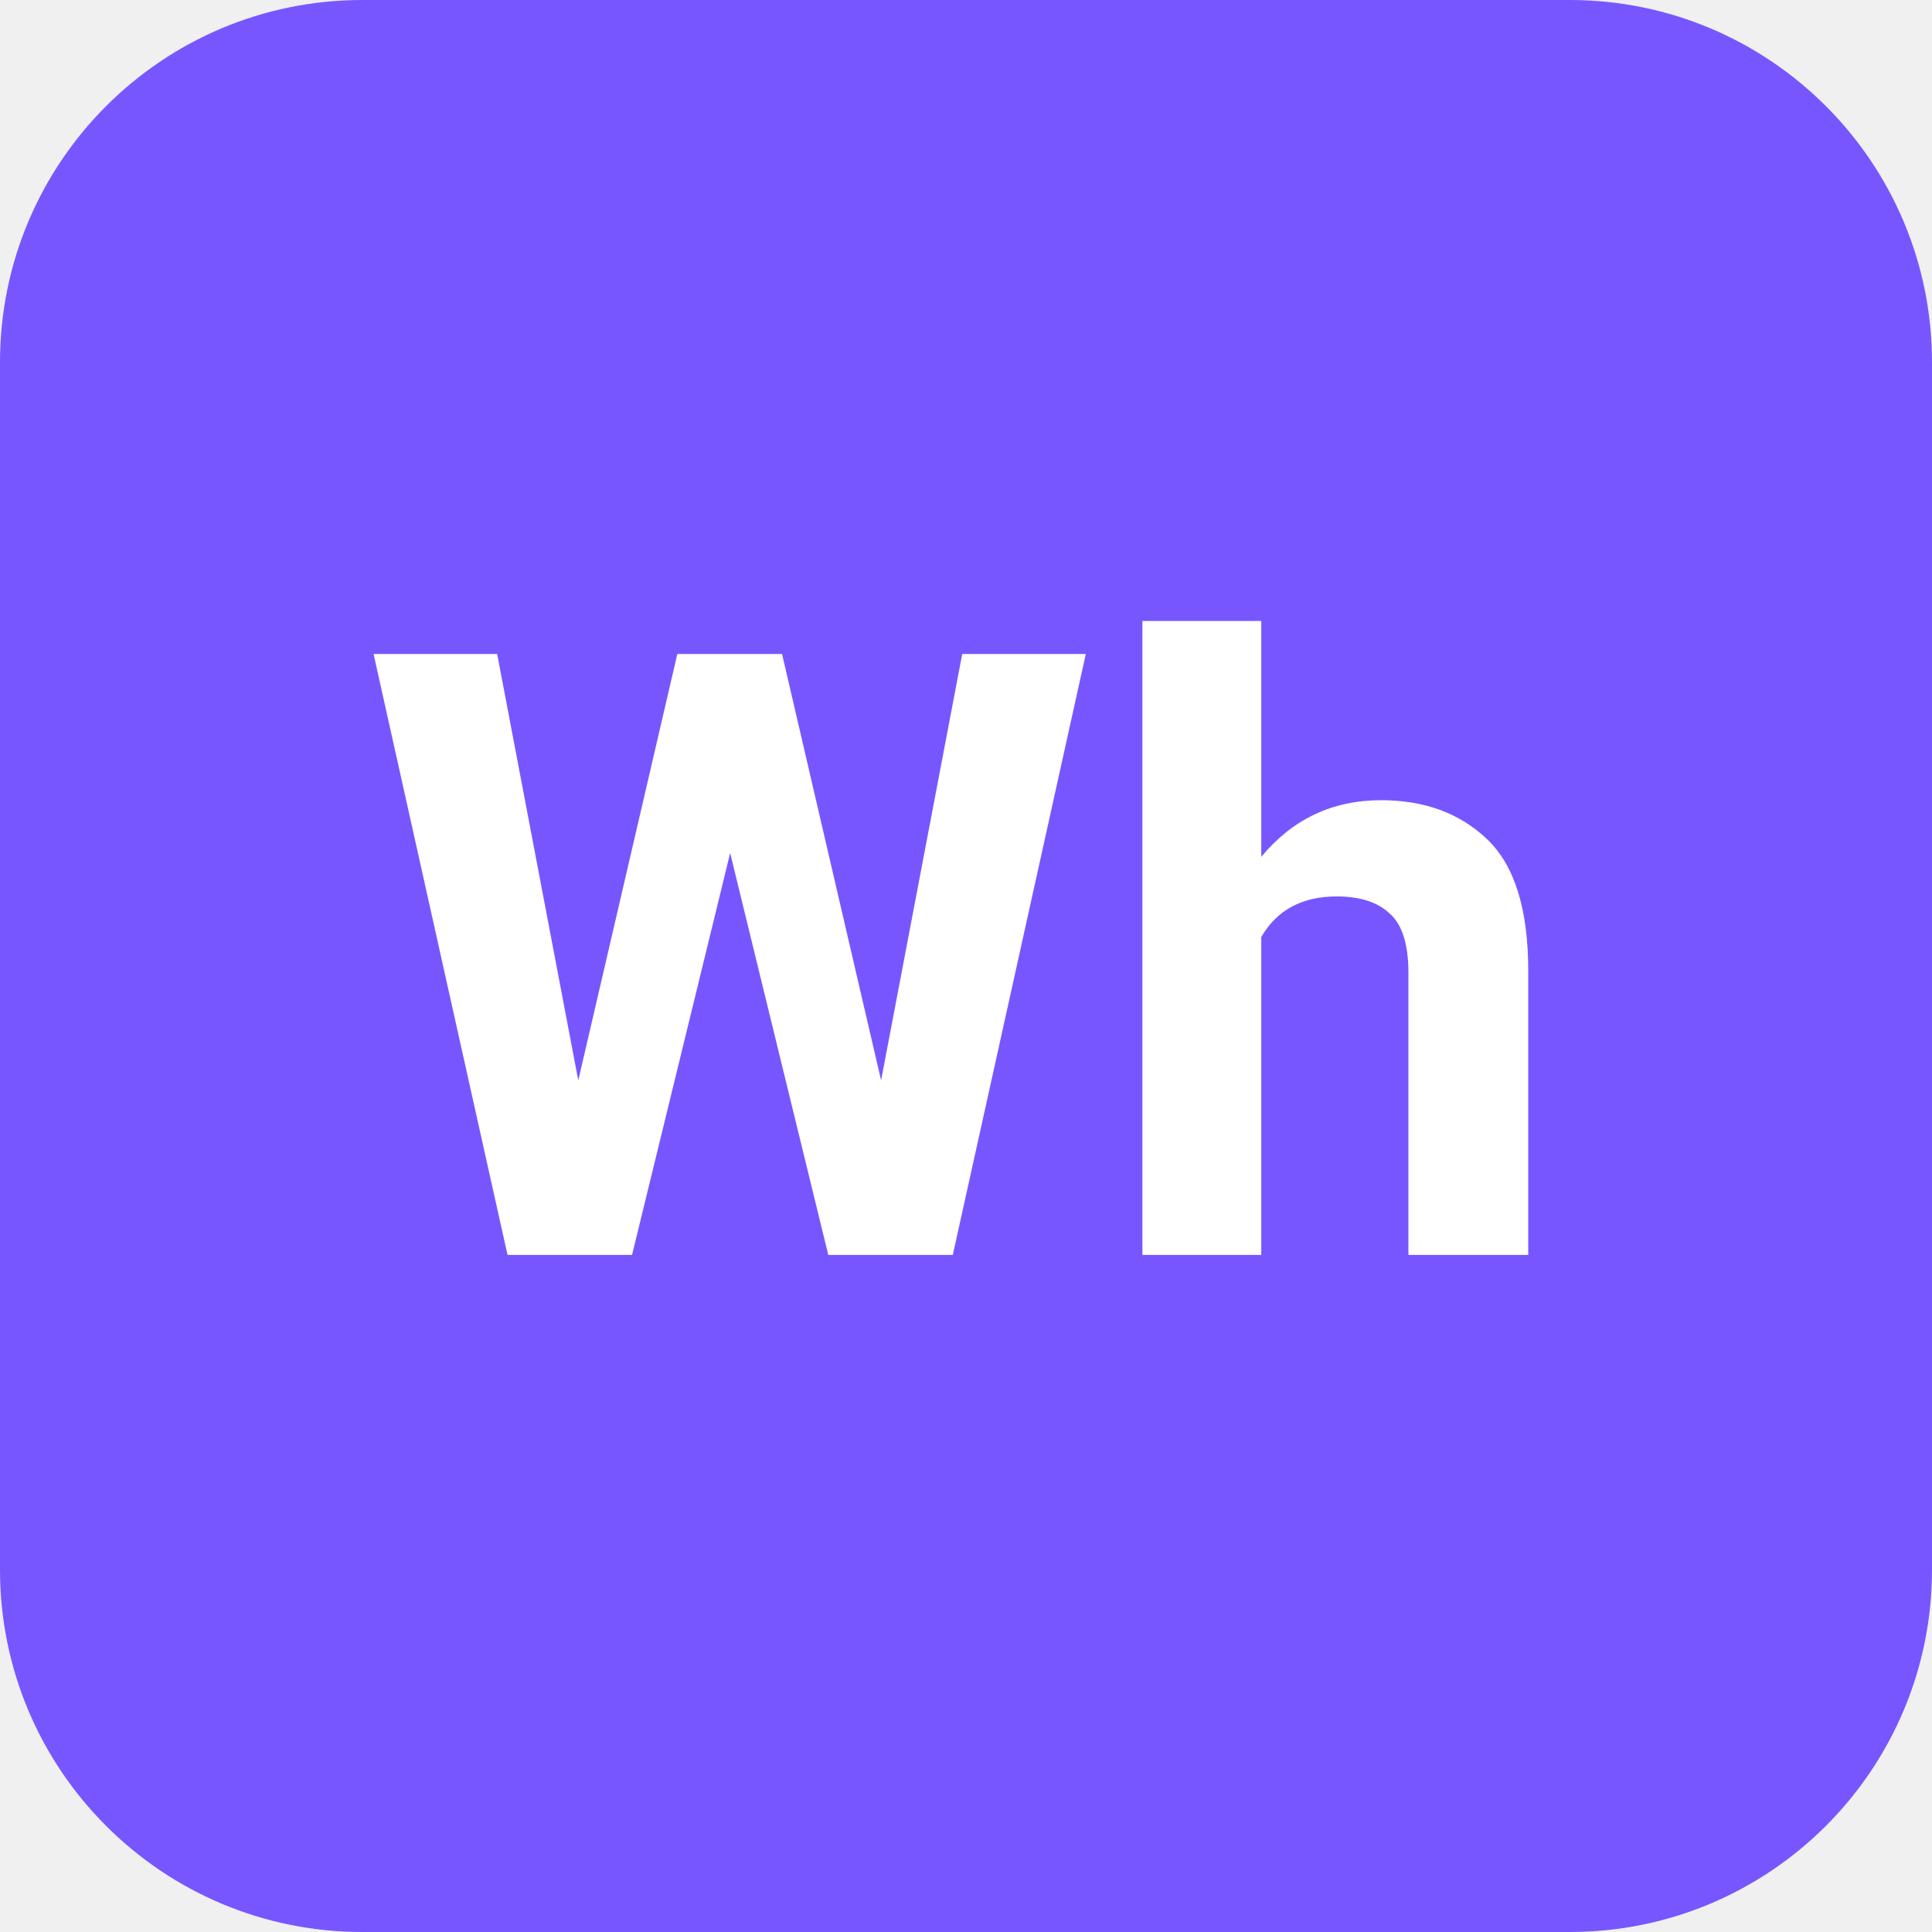
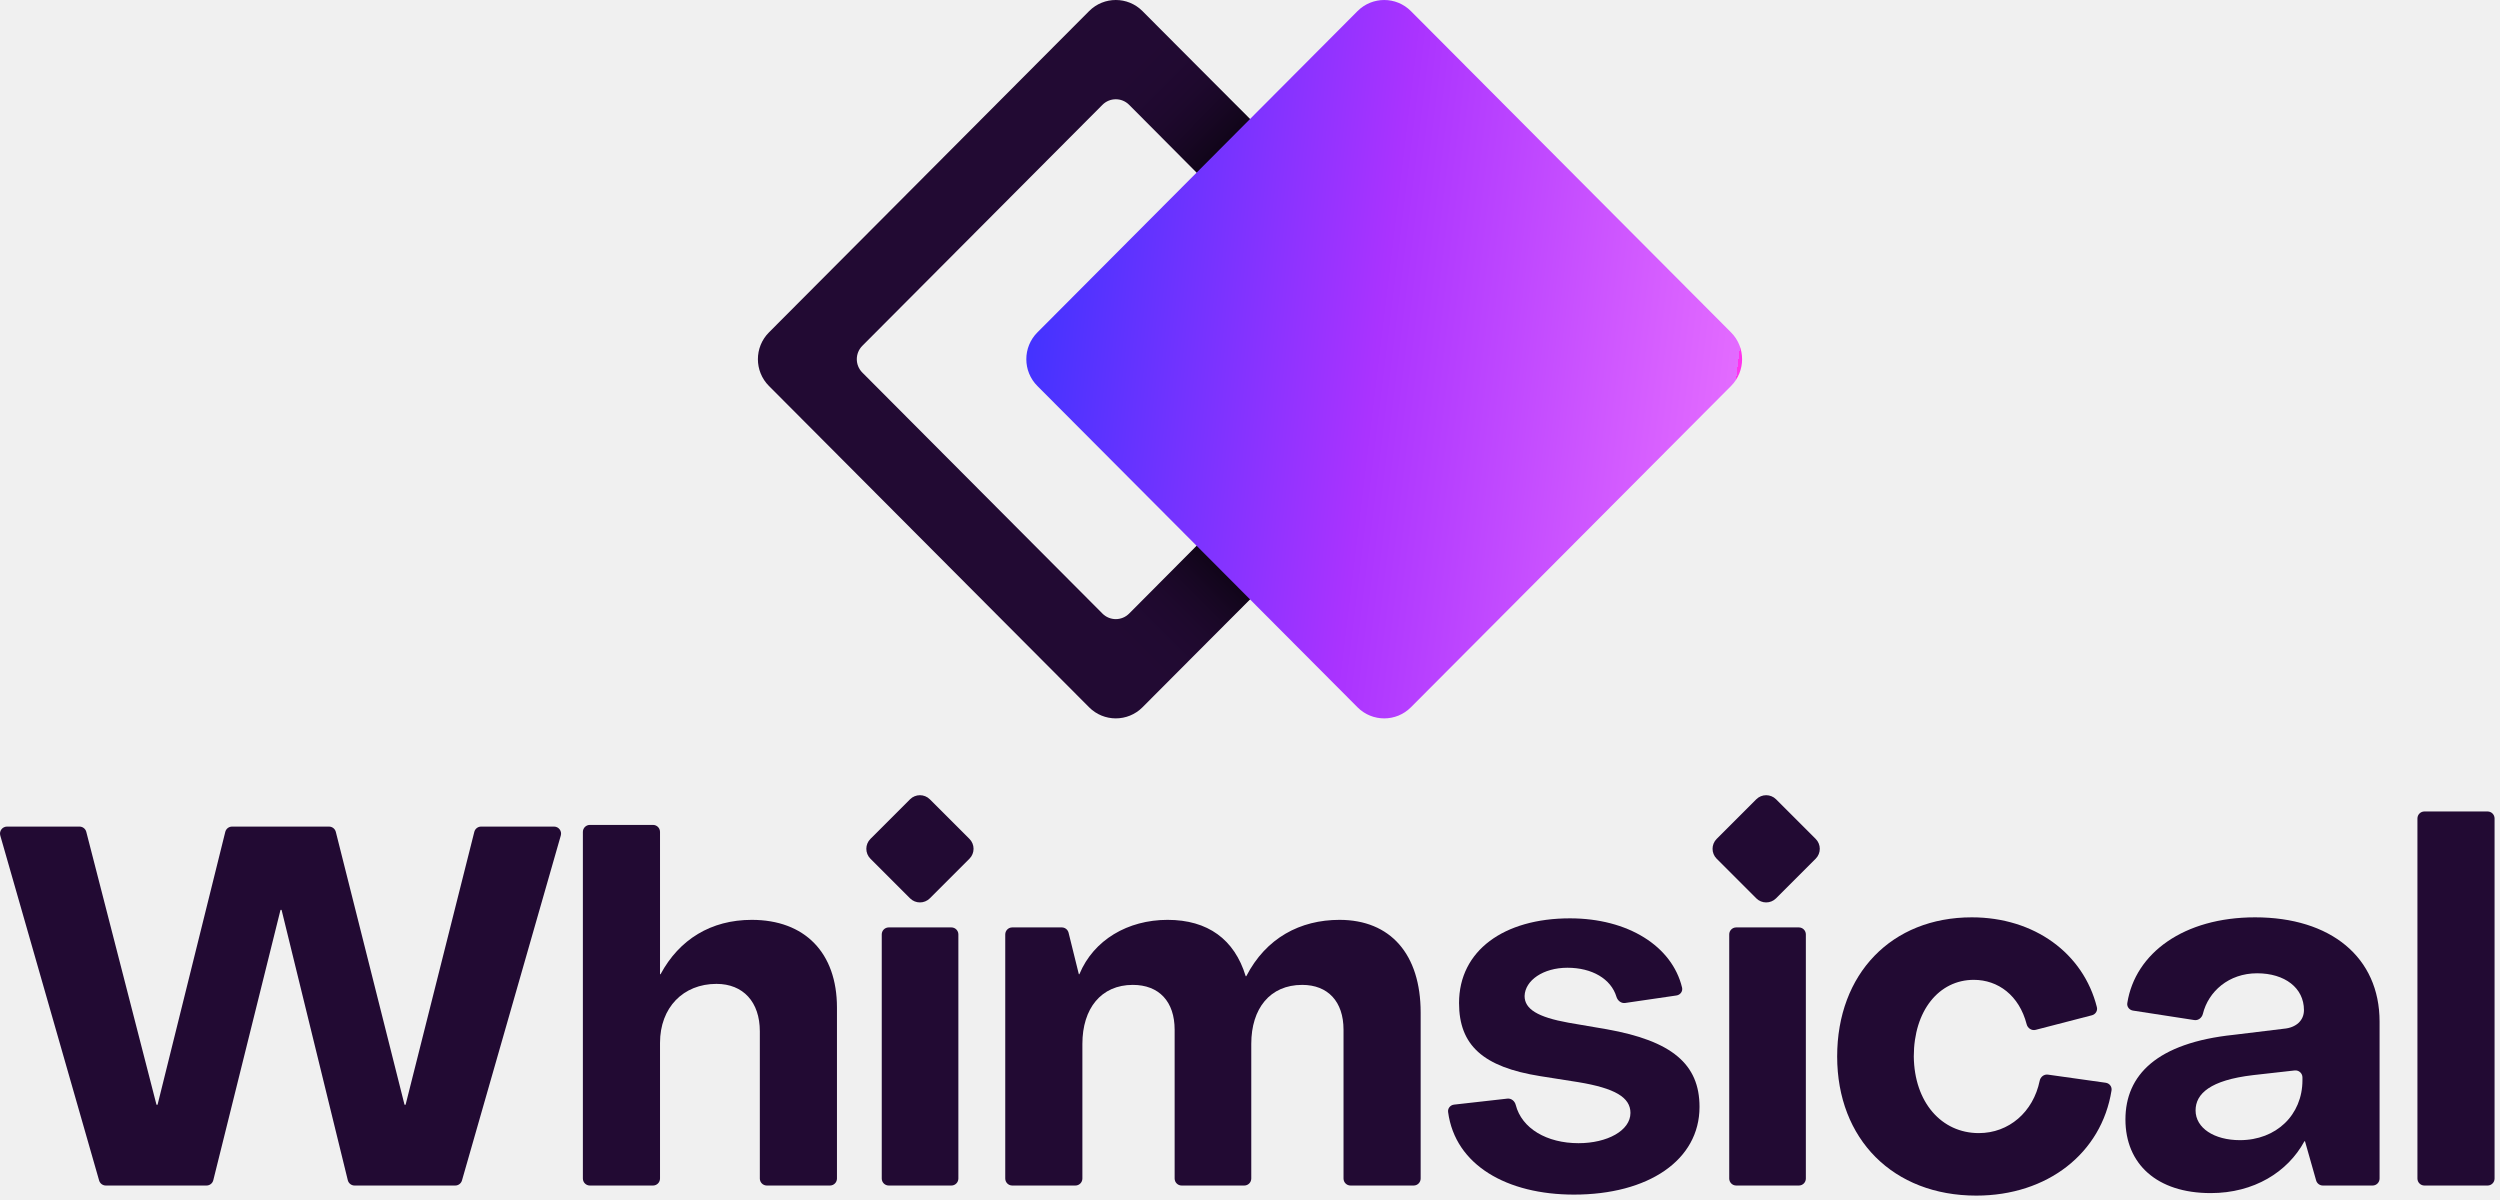
- <svg xmlns="http://www.w3.org/2000/svg" width="32" height="32" viewBox="0 0 32 32">
-   <rect width="32" height="32" rx="6" fill="#7856FF" />
-   <text x="16" y="16" dominant-baseline="central" text-anchor="middle" font-family="-apple-system,BlinkMacSystemFont,'Segoe UI',Roboto,sans-serif" font-size="14" font-weight="600" fill="#fff">Wh</text>
+ <svg xmlns="http://www.w3.org/2000/svg" width="348" height="167" viewBox="0 0 348 167" fill="none">
+   <path fill-rule="evenodd" clip-rule="evenodd" d="M157.175 14.59C156.15 13.56 154.487 13.56 153.461 14.59L120.037 48.136C119.011 49.165 119.011 50.834 120.037 51.863L153.461 85.41C154.487 86.439 156.15 86.439 157.175 85.41L190.6 51.863C191.625 50.834 191.625 49.165 190.6 48.136L157.175 14.59ZM159.032 1.544C156.981 -0.515 153.655 -0.515 151.604 1.544L107.038 46.272C104.987 48.331 104.987 51.668 107.038 53.727L151.604 98.455C153.655 100.514 156.981 100.514 159.032 98.455L203.598 53.727C205.649 51.668 205.649 48.331 203.598 46.272L159.032 1.544Z" fill="#220A33" />
+   <mask id="mask0_3284_8635" style="mask-type:alpha" maskUnits="userSpaceOnUse" x="105" y="0" width="101" height="100">
+     <path fill-rule="evenodd" clip-rule="evenodd" d="M157.175 14.59C156.15 13.56 154.487 13.56 153.461 14.59L120.037 48.136C119.011 49.165 119.011 50.834 120.037 51.863L153.461 85.41C154.487 86.439 156.15 86.439 157.175 85.41L190.6 51.863C191.625 50.834 191.625 49.165 190.6 48.136L157.175 14.59ZM159.032 1.544C156.981 -0.515 153.655 -0.515 151.604 1.544L107.038 46.272C104.987 48.331 104.987 51.668 107.038 53.727L151.604 98.455C153.655 100.514 156.981 100.514 159.032 98.455L203.598 53.727C205.649 51.668 205.649 48.331 203.598 46.272L159.032 1.544Z" fill="#220A33" />
+   </mask>
+   <g mask="url(#mask0_3284_8635)">
+     <g filter="url(#filter0_d_3284_8635)">
+       <path d="M188.968 1.545C191.019 -0.514 194.345 -0.514 196.396 1.545L240.962 46.273C243.013 48.332 243.013 51.669 240.962 53.728L196.396 98.456C194.345 100.515 191.019 100.515 188.968 98.456L144.402 53.728C142.351 51.669 142.351 48.332 144.402 46.273L188.968 1.545Z" fill="black" />
+     </g>
+   </g>
+   <path d="M188.968 1.545C191.019 -0.514 194.345 -0.514 196.396 1.545L240.962 46.273C243.013 48.332 243.013 51.669 240.962 53.728L196.396 98.456C194.345 100.515 191.019 100.515 188.968 98.456L144.402 53.728C142.351 51.669 142.351 48.332 144.402 46.273L188.968 1.545Z" fill="url(#paint0_linear_3284_8635)" />
+   <path d="M347.244 164.051C347.244 164.59 346.807 165.026 346.269 165.026H337.481C336.943 165.026 336.507 164.59 336.507 164.051V113.93C336.507 113.392 336.943 112.956 337.481 112.956H346.269C346.807 112.956 347.244 113.392 347.244 113.93V164.051Z" fill="#220A33" />
+   <path fill-rule="evenodd" clip-rule="evenodd" d="M307.729 166.079C300.22 166.079 295.861 162.008 295.861 155.833C295.861 149.658 300.22 145.166 310.957 144.044L317.904 143.201C319.589 143.061 320.711 142.079 320.711 140.605C320.711 137.517 318.045 135.482 314.185 135.482C310.252 135.482 307.408 138.006 306.639 141.134C306.506 141.677 306 142.077 305.448 141.992L296.909 140.674C296.403 140.595 296.039 140.137 296.119 139.631C297.216 132.662 304.011 127.693 313.904 127.693C324.431 127.693 331.238 133.237 331.238 142.219V164.051C331.238 164.59 330.801 165.026 330.263 165.026H323.342C322.907 165.026 322.524 164.737 322.405 164.318L320.862 158.888C320.856 158.866 320.836 158.851 320.812 158.851C320.793 158.851 320.776 158.861 320.767 158.878C318.446 163.144 313.751 166.079 307.729 166.079ZM311.799 158.71C316.852 158.71 320.501 155.201 320.501 150.359V149.976C320.501 149.394 319.995 148.942 319.417 149.007L313.624 149.658C307.659 150.359 305.624 152.254 305.624 154.57C305.624 157.026 308.22 158.71 311.799 158.71Z" fill="#220A33" />
+   <path d="M255.733 147.061C255.733 158.57 263.522 166.429 275.101 166.429C284.999 166.429 292.539 160.536 293.925 151.785C294.008 151.266 293.636 150.792 293.116 150.719L285.074 149.587C284.532 149.51 284.037 149.898 283.926 150.435C283.027 154.805 279.635 157.728 275.452 157.728C270.259 157.728 266.47 153.447 266.4 147.061C266.4 140.675 269.908 136.394 274.75 136.394C278.119 136.394 281.069 138.547 282.11 142.577C282.253 143.132 282.808 143.499 283.363 143.355L291.198 141.326C291.696 141.197 292.011 140.701 291.886 140.202C290.007 132.696 283.181 127.693 274.47 127.693C263.312 127.693 255.733 135.552 255.733 147.061Z" fill="#220A33" />
+   <path d="M251.375 164.051C251.375 164.59 250.939 165.026 250.4 165.026H241.683C241.145 165.026 240.708 164.59 240.708 164.051V130.071C240.708 129.533 241.145 129.096 241.683 129.096H250.4C250.939 129.096 251.375 129.533 251.375 130.071V164.051Z" fill="#220A33" />
+   <path d="M201.575 154.791C202.562 162.208 209.794 166.289 219.099 166.289C229.415 166.289 236.573 161.517 236.573 154.079C236.573 148.114 232.713 144.886 223.661 143.272L218.327 142.359C214.047 141.587 212.222 140.465 212.222 138.64C212.292 136.465 214.818 134.71 218.187 134.71C221.607 134.71 224.256 136.253 225.01 138.753C225.171 139.289 225.67 139.695 226.223 139.614L233.364 138.57C233.896 138.492 234.27 137.996 234.144 137.473C232.754 131.686 226.593 127.833 218.538 127.833C209.345 127.833 203.099 132.324 203.099 139.622C203.099 145.517 206.468 148.535 214.397 149.798L219.731 150.64C224.783 151.482 226.959 152.745 226.959 154.921C226.959 157.377 223.731 159.131 219.731 159.131C215.313 159.131 211.829 157.086 210.987 153.796C210.851 153.267 210.372 152.866 209.829 152.927L202.405 153.764C201.89 153.822 201.506 154.277 201.575 154.791Z" fill="#220A33" />
+   <path d="M150.668 164.051C150.668 164.59 150.232 165.026 149.693 165.026H140.906C140.368 165.026 139.931 164.59 139.931 164.051V130.071C139.931 129.533 140.368 129.096 140.906 129.096H147.8C148.248 129.096 148.638 129.402 148.746 129.837L150.168 135.586C150.173 135.607 150.192 135.622 150.215 135.622C150.234 135.622 150.252 135.611 150.259 135.592C152.232 130.839 156.995 128.044 162.528 128.044C168.128 128.044 171.843 130.767 173.394 135.866C173.4 135.888 173.421 135.903 173.443 135.903C173.463 135.903 173.481 135.892 173.49 135.875C176.229 130.561 180.994 128.044 186.458 128.044C193.545 128.044 197.756 132.815 197.756 140.956V164.051C197.756 164.59 197.319 165.026 196.781 165.026H187.994C187.455 165.026 187.019 164.59 187.019 164.051V143.342C187.019 139.412 184.843 137.096 181.265 137.096C176.773 137.096 174.177 140.394 174.177 145.307V164.051C174.177 164.59 173.74 165.026 173.202 165.026H164.485C163.947 165.026 163.51 164.59 163.51 164.051V143.342C163.51 139.412 161.335 137.096 157.686 137.096C153.265 137.096 150.668 140.394 150.668 145.307V164.051Z" fill="#220A33" />
+   <path d="M132.431 165.026C132.969 165.026 133.406 164.59 133.406 164.051V130.071C133.406 129.533 132.969 129.096 132.431 129.096H123.714C123.175 129.096 122.739 129.533 122.739 130.071V164.051C122.739 164.59 123.175 165.026 123.714 165.026H132.431Z" fill="#220A33" />
+   <path d="M91.874 164.051C91.874 164.59 91.437 165.026 90.899 165.026H82.111C81.573 165.026 81.137 164.59 81.137 164.051V115.802C81.137 115.264 81.573 114.827 82.111 114.827H90.899C91.437 114.827 91.874 115.264 91.874 115.802V135.579C91.874 135.603 91.893 135.622 91.917 135.622C91.934 135.622 91.948 135.613 91.956 135.599C94.554 130.772 98.97 128.044 104.645 128.044C112.014 128.044 116.505 132.605 116.505 140.254V164.051C116.505 164.59 116.069 165.026 115.53 165.026H106.743C106.205 165.026 105.768 164.59 105.768 164.051V143.552C105.768 139.482 103.452 136.956 99.733 136.956C95.102 136.956 91.874 140.254 91.874 145.166V164.051Z" fill="#220A33" />
+   <path d="M28.745 165.026C29.192 165.026 29.583 164.721 29.691 164.286L39.034 126.708C39.044 126.668 39.08 126.64 39.121 126.64C39.162 126.64 39.198 126.668 39.208 126.708L48.413 164.283C48.519 164.719 48.91 165.026 49.359 165.026H63.369C63.803 165.026 64.186 164.738 64.306 164.32L78.063 116.304C78.241 115.681 77.774 115.061 77.126 115.061H66.968C66.522 115.061 66.132 115.365 66.023 115.798L56.471 153.73C56.461 153.77 56.425 153.798 56.384 153.798C56.343 153.798 56.307 153.77 56.297 153.73L46.745 115.798C46.636 115.365 46.246 115.061 45.8 115.061H32.304C31.856 115.061 31.466 115.366 31.358 115.801L21.945 153.729C21.935 153.77 21.899 153.798 21.857 153.798C21.816 153.798 21.78 153.77 21.77 153.73L12.011 115.793C11.9 115.362 11.512 115.061 11.067 115.061H0.975C0.327 115.061 -0.14 115.681 0.038 116.304L13.796 164.32C13.915 164.738 14.298 165.026 14.733 165.026H28.745Z" fill="#220A33" />
+   <path d="M126.677 111.263C127.439 110.502 128.673 110.502 129.434 111.263L134.948 116.776C135.709 117.538 135.709 118.772 134.948 119.533L129.434 125.047C128.673 125.808 127.439 125.808 126.677 125.047L121.164 119.533C120.403 118.772 120.403 117.538 121.164 116.776L126.677 111.263Z" fill="#220A33" />
+   <path d="M244.472 111.263C245.234 110.502 246.468 110.502 247.229 111.263L252.743 116.776C253.504 117.538 253.504 118.772 252.743 119.533L247.229 125.047C246.468 125.808 245.234 125.808 244.472 125.047L238.959 119.533C238.198 118.772 238.198 117.538 238.959 116.776L244.472 111.263Z" fill="#220A33" />
+   <defs>
+     <filter id="filter0_d_3284_8635" x="127.864" y="-14.999" width="129.636" height="129.999" filterUnits="userSpaceOnUse" color-interpolation-filters="sRGB">
+       <feFlood flood-opacity="0" result="BackgroundImageFix" />
+       <feColorMatrix in="SourceAlpha" type="matrix" values="0 0 0 0 0 0 0 0 0 0 0 0 0 0 0 0 0 0 127 0" result="hardAlpha" />
+       <feOffset />
+       <feGaussianBlur stdDeviation="7.5" />
+       <feColorMatrix type="matrix" values="0 0 0 0 0 0 0 0 0 0 0 0 0 0 0 0 0 0 1 0" />
+       <feBlend mode="normal" in2="BackgroundImageFix" result="effect1_dropShadow_3284_8635" />
+       <feBlend mode="normal" in="SourceGraphic" in2="effect1_dropShadow_3284_8635" result="shape" />
+     </filter>
+     <linearGradient id="paint0_linear_3284_8635" x1="143" y1="50" x2="240.571" y2="61.806" gradientUnits="userSpaceOnUse">
+       <stop stop-color="#4433FF" />
+       <stop offset="0.49" stop-color="#AA33FF" />
+       <stop offset="1" stop-color="#E36BFF" />
+       <stop offset="1" stop-color="#FF33EE" />
+     </linearGradient>
+   </defs>
</svg>
